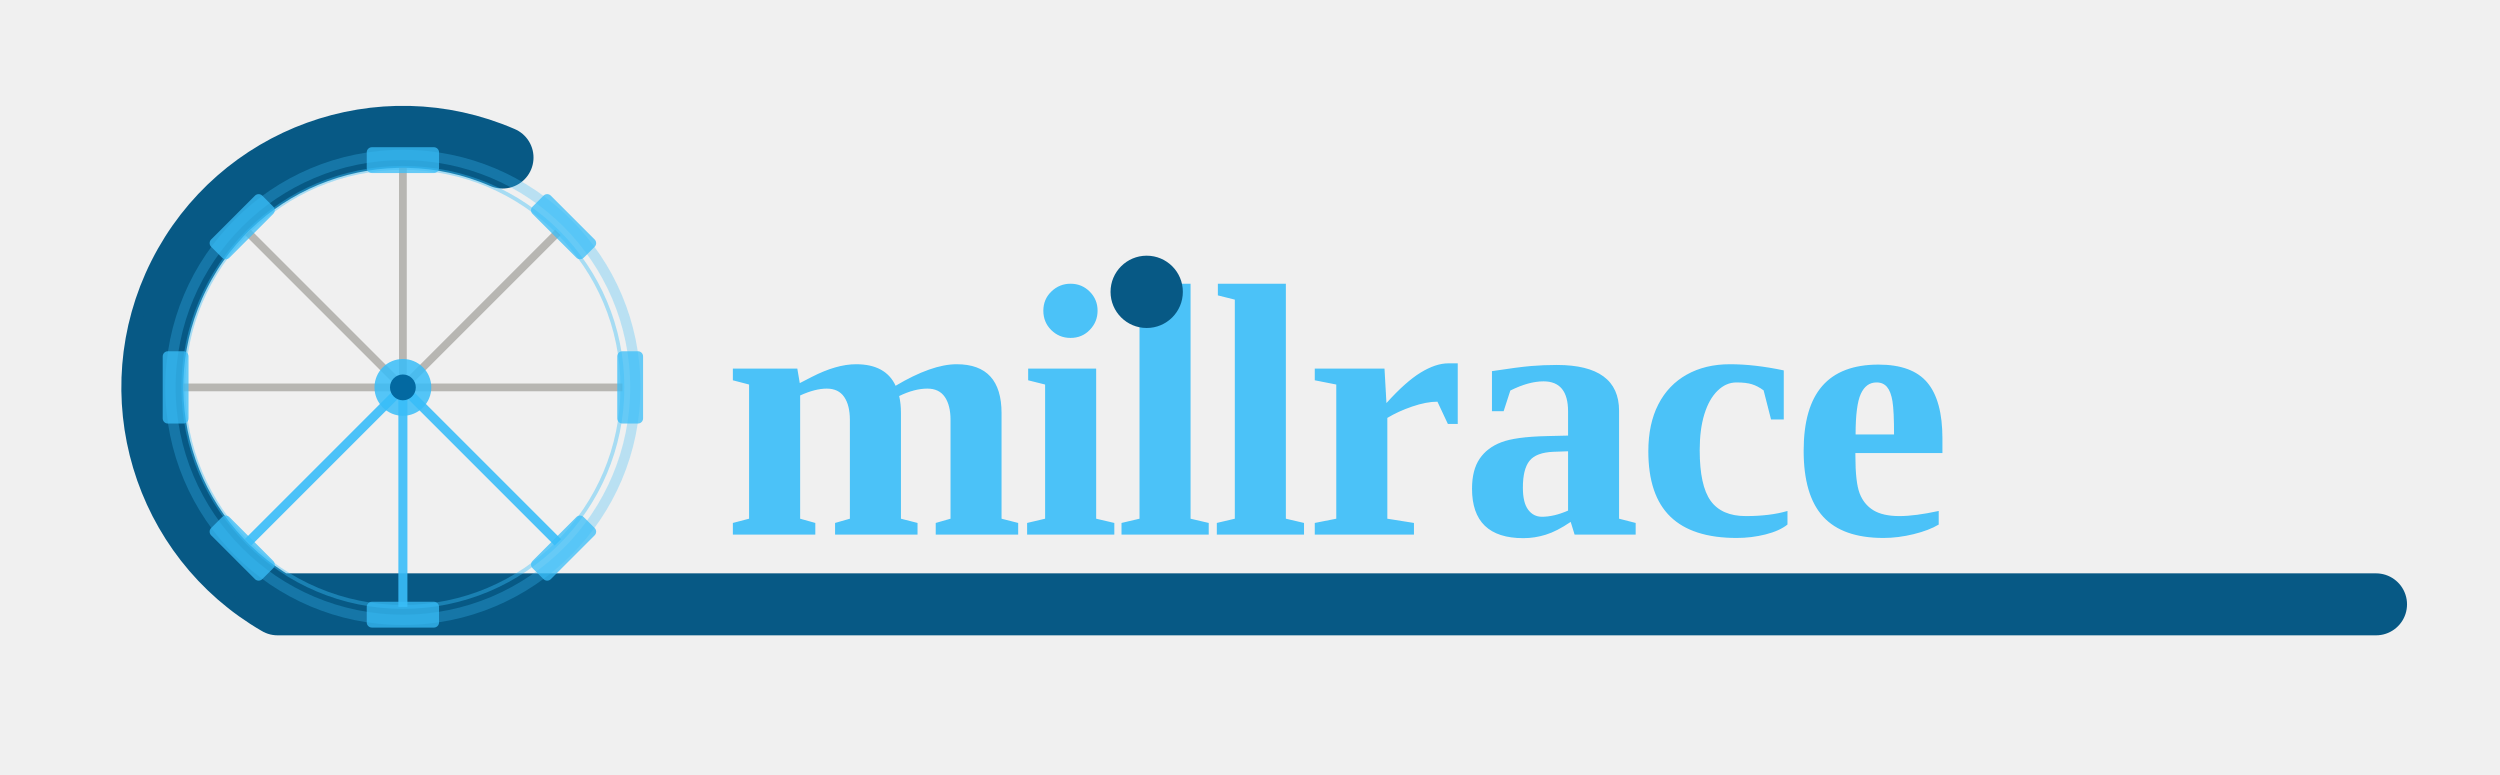
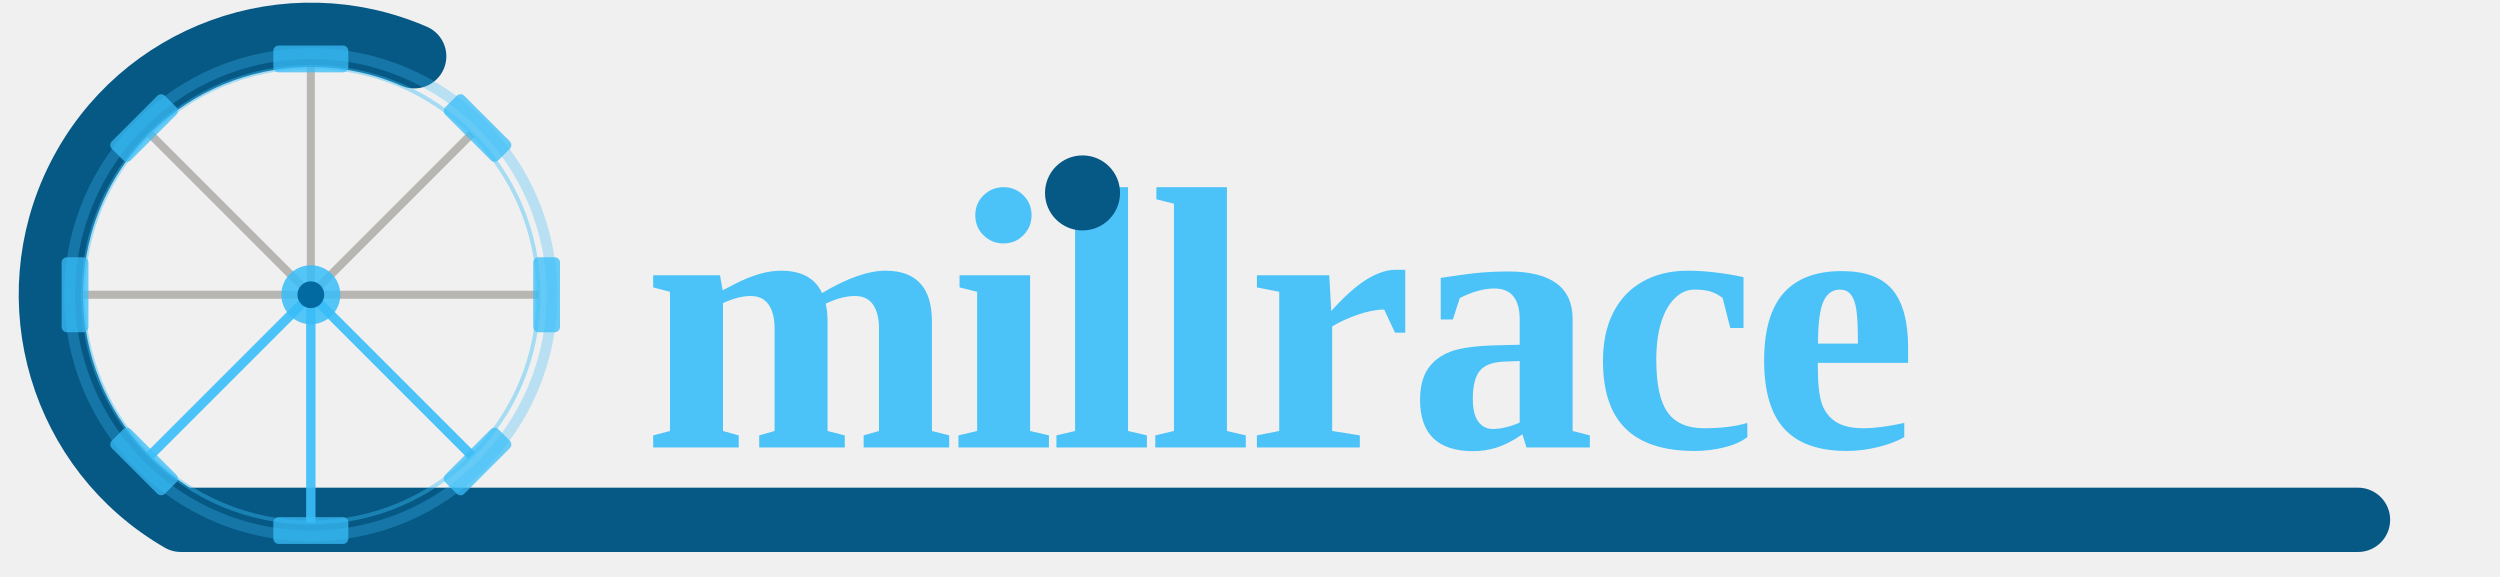
- <svg xmlns="http://www.w3.org/2000/svg" width="100%" viewBox="-48 0 968 300" role="img">
+ <svg xmlns="http://www.w3.org/2000/svg" width="100%" viewBox="-8 40 933 215" role="img">
  <defs>
    <mask id="imagine-text-gaps-kd530b" maskUnits="userSpaceOnUse">
-       <rect x="-48" y="0" width="968" height="300" fill="white" />
+       <rect x="-8" y="40" width="933" height="215" fill="white" />
      <rect x="218" y="77" width="662" height="163" fill="black" rx="2" />
    </mask>
  </defs>
  <g id="millrace-channel" aria-hidden="true">
    <path d="M 146.575 61 A 97 97 0 0 0 59.492 234 L 872 234" fill="none" stroke="#075985" stroke-width="24" stroke-linecap="round" stroke-linejoin="round" style="fill:none;stroke:rgb(7, 89, 133);color:rgb(255, 255, 255);stroke-width:24px;stroke-linecap:round;stroke-linejoin:round;font-family:&quot;Anthropic Sans&quot;, -apple-system, &quot;system-ui&quot;, &quot;Segoe UI&quot;, sans-serif;font-size:16px;font-weight:400;text-anchor:start;dominant-baseline:auto" />
    <path d="M 146.575 61 A 97 97 0 0 0 59.492 234" fill="none" stroke="#075985" stroke-width="14" stroke-dasharray="12 6" stroke-linecap="round" style="fill:none;stroke:rgb(7, 89, 133);color:rgb(255, 255, 255);stroke-width:14px;stroke-dasharray:12px, 6px;stroke-linecap:round;stroke-linejoin:miter;font-family:&quot;Anthropic Sans&quot;, -apple-system, &quot;system-ui&quot;, &quot;Segoe UI&quot;, sans-serif;font-size:16px;font-weight:400;text-anchor:start;dominant-baseline:auto" />
    <line x1="59.492" y1="234" x2="872" y2="234" stroke="#075985" stroke-width="14" stroke-dasharray="12 6" stroke-linecap="round" mask="url(#imagine-text-gaps-kd530b)" style="fill:none;stroke:rgb(7, 89, 133);color:rgb(255, 255, 255);stroke-width:14px;stroke-dasharray:12px, 6px;stroke-linecap:round;stroke-linejoin:miter;font-family:&quot;Anthropic Sans&quot;, -apple-system, &quot;system-ui&quot;, &quot;Segoe UI&quot;, sans-serif;font-size:16px;font-weight:400;text-anchor:start;dominant-baseline:auto" />
  </g>
  <g style="fill:rgb(0, 0, 0);stroke:none;color:rgb(255, 255, 255);stroke-width:1px;stroke-linecap:butt;stroke-linejoin:miter;opacity:1;font-family:&quot;Anthropic Sans&quot;, -apple-system, &quot;system-ui&quot;, &quot;Segoe UI&quot;, sans-serif;font-size:16px;font-weight:400;text-anchor:start;dominant-baseline:auto">
    <circle cx="108" cy="150" r="90" fill="none" stroke="#38bdf8" stroke-width="4" opacity="0.3" style="fill:none;stroke:rgb(56, 189, 248);color:rgb(255, 255, 255);stroke-width:4px;stroke-linecap:butt;stroke-linejoin:miter;opacity:0.3;font-family:&quot;Anthropic Sans&quot;, -apple-system, &quot;system-ui&quot;, &quot;Segoe UI&quot;, sans-serif;font-size:16px;font-weight:400;text-anchor:start;dominant-baseline:auto" />
    <circle cx="108" cy="150" r="85" fill="none" stroke="#38bdf8" stroke-width="1.5" opacity="0.4" style="fill:none;stroke:rgb(56, 189, 248);color:rgb(255, 255, 255);stroke-width:1.5px;stroke-linecap:butt;stroke-linejoin:miter;opacity:0.4;font-family:&quot;Anthropic Sans&quot;, -apple-system, &quot;system-ui&quot;, &quot;Segoe UI&quot;, sans-serif;font-size:16px;font-weight:400;text-anchor:start;dominant-baseline:auto" />
    <g stroke="#888780" stroke-width="3" opacity="0.55" style="fill:rgb(0, 0, 0);stroke:rgb(136, 135, 128);color:rgb(255, 255, 255);stroke-width:3px;stroke-linecap:butt;stroke-linejoin:miter;opacity:0.55;font-family:&quot;Anthropic Sans&quot;, -apple-system, &quot;system-ui&quot;, &quot;Segoe UI&quot;, sans-serif;font-size:16px;font-weight:400;text-anchor:start;dominant-baseline:auto">
      <line x1="108" y1="150" x2="108" y2="65" style="fill:rgb(0, 0, 0);stroke:rgb(136, 135, 128);color:rgb(255, 255, 255);stroke-width:3px;stroke-linecap:butt;stroke-linejoin:miter;opacity:1;font-family:&quot;Anthropic Sans&quot;, -apple-system, &quot;system-ui&quot;, &quot;Segoe UI&quot;, sans-serif;font-size:16px;font-weight:400;text-anchor:start;dominant-baseline:auto" />
      <line x1="108" y1="150" x2="168" y2="90" style="fill:rgb(0, 0, 0);stroke:rgb(136, 135, 128);color:rgb(255, 255, 255);stroke-width:3px;stroke-linecap:butt;stroke-linejoin:miter;opacity:1;font-family:&quot;Anthropic Sans&quot;, -apple-system, &quot;system-ui&quot;, &quot;Segoe UI&quot;, sans-serif;font-size:16px;font-weight:400;text-anchor:start;dominant-baseline:auto" />
      <line x1="108" y1="150" x2="193" y2="150" style="fill:rgb(0, 0, 0);stroke:rgb(136, 135, 128);color:rgb(255, 255, 255);stroke-width:3px;stroke-linecap:butt;stroke-linejoin:miter;opacity:1;font-family:&quot;Anthropic Sans&quot;, -apple-system, &quot;system-ui&quot;, &quot;Segoe UI&quot;, sans-serif;font-size:16px;font-weight:400;text-anchor:start;dominant-baseline:auto" />
      <line x1="108" y1="150" x2="23" y2="150" style="fill:rgb(0, 0, 0);stroke:rgb(136, 135, 128);color:rgb(255, 255, 255);stroke-width:3px;stroke-linecap:butt;stroke-linejoin:miter;opacity:1;font-family:&quot;Anthropic Sans&quot;, -apple-system, &quot;system-ui&quot;, &quot;Segoe UI&quot;, sans-serif;font-size:16px;font-weight:400;text-anchor:start;dominant-baseline:auto" />
      <line x1="108" y1="150" x2="48" y2="90" style="fill:rgb(0, 0, 0);stroke:rgb(136, 135, 128);color:rgb(255, 255, 255);stroke-width:3px;stroke-linecap:butt;stroke-linejoin:miter;opacity:1;font-family:&quot;Anthropic Sans&quot;, -apple-system, &quot;system-ui&quot;, &quot;Segoe UI&quot;, sans-serif;font-size:16px;font-weight:400;text-anchor:start;dominant-baseline:auto" />
    </g>
    <g stroke="#38bdf8" stroke-width="3.5" opacity="0.9" style="fill:rgb(0, 0, 0);stroke:rgb(56, 189, 248);color:rgb(255, 255, 255);stroke-width:3.5px;stroke-linecap:butt;stroke-linejoin:miter;opacity:0.9;font-family:&quot;Anthropic Sans&quot;, -apple-system, &quot;system-ui&quot;, &quot;Segoe UI&quot;, sans-serif;font-size:16px;font-weight:400;text-anchor:start;dominant-baseline:auto">
      <line x1="108" y1="150" x2="168" y2="210" style="fill:rgb(0, 0, 0);stroke:rgb(56, 189, 248);color:rgb(255, 255, 255);stroke-width:3.5px;stroke-linecap:butt;stroke-linejoin:miter;opacity:1;font-family:&quot;Anthropic Sans&quot;, -apple-system, &quot;system-ui&quot;, &quot;Segoe UI&quot;, sans-serif;font-size:16px;font-weight:400;text-anchor:start;dominant-baseline:auto" />
      <line x1="108" y1="150" x2="108" y2="235" style="fill:rgb(0, 0, 0);stroke:rgb(56, 189, 248);color:rgb(255, 255, 255);stroke-width:3.5px;stroke-linecap:butt;stroke-linejoin:miter;opacity:1;font-family:&quot;Anthropic Sans&quot;, -apple-system, &quot;system-ui&quot;, &quot;Segoe UI&quot;, sans-serif;font-size:16px;font-weight:400;text-anchor:start;dominant-baseline:auto" />
      <line x1="108" y1="150" x2="48" y2="210" style="fill:rgb(0, 0, 0);stroke:rgb(56, 189, 248);color:rgb(255, 255, 255);stroke-width:3.5px;stroke-linecap:butt;stroke-linejoin:miter;opacity:1;font-family:&quot;Anthropic Sans&quot;, -apple-system, &quot;system-ui&quot;, &quot;Segoe UI&quot;, sans-serif;font-size:16px;font-weight:400;text-anchor:start;dominant-baseline:auto" />
    </g>
    <g fill="#38bdf8" opacity="0.75" style="fill:rgb(56, 189, 248);stroke:none;color:rgb(255, 255, 255);stroke-width:1px;stroke-linecap:butt;stroke-linejoin:miter;opacity:0.75;font-family:&quot;Anthropic Sans&quot;, -apple-system, &quot;system-ui&quot;, &quot;Segoe UI&quot;, sans-serif;font-size:16px;font-weight:400;text-anchor:start;dominant-baseline:auto">
      <rect x="94" y="57" width="28" height="10" rx="2" transform="rotate(0 108 150)" style="fill:rgb(56, 189, 248);stroke:none;color:rgb(255, 255, 255);stroke-width:1px;stroke-linecap:butt;stroke-linejoin:miter;opacity:1;font-family:&quot;Anthropic Sans&quot;, -apple-system, &quot;system-ui&quot;, &quot;Segoe UI&quot;, sans-serif;font-size:16px;font-weight:400;text-anchor:start;dominant-baseline:auto" />
      <rect x="94" y="57" width="28" height="10" rx="2" transform="rotate(45 108 150)" style="fill:rgb(56, 189, 248);stroke:none;color:rgb(255, 255, 255);stroke-width:1px;stroke-linecap:butt;stroke-linejoin:miter;opacity:1;font-family:&quot;Anthropic Sans&quot;, -apple-system, &quot;system-ui&quot;, &quot;Segoe UI&quot;, sans-serif;font-size:16px;font-weight:400;text-anchor:start;dominant-baseline:auto" />
      <rect x="94" y="57" width="28" height="10" rx="2" transform="rotate(90 108 150)" style="fill:rgb(56, 189, 248);stroke:none;color:rgb(255, 255, 255);stroke-width:1px;stroke-linecap:butt;stroke-linejoin:miter;opacity:1;font-family:&quot;Anthropic Sans&quot;, -apple-system, &quot;system-ui&quot;, &quot;Segoe UI&quot;, sans-serif;font-size:16px;font-weight:400;text-anchor:start;dominant-baseline:auto" />
      <rect x="94" y="57" width="28" height="10" rx="2" transform="rotate(135 108 150)" style="fill:rgb(56, 189, 248);stroke:none;color:rgb(255, 255, 255);stroke-width:1px;stroke-linecap:butt;stroke-linejoin:miter;opacity:1;font-family:&quot;Anthropic Sans&quot;, -apple-system, &quot;system-ui&quot;, &quot;Segoe UI&quot;, sans-serif;font-size:16px;font-weight:400;text-anchor:start;dominant-baseline:auto" />
      <rect x="94" y="57" width="28" height="10" rx="2" transform="rotate(180 108 150)" style="fill:rgb(56, 189, 248);stroke:none;color:rgb(255, 255, 255);stroke-width:1px;stroke-linecap:butt;stroke-linejoin:miter;opacity:1;font-family:&quot;Anthropic Sans&quot;, -apple-system, &quot;system-ui&quot;, &quot;Segoe UI&quot;, sans-serif;font-size:16px;font-weight:400;text-anchor:start;dominant-baseline:auto" />
      <rect x="94" y="57" width="28" height="10" rx="2" transform="rotate(225 108 150)" style="fill:rgb(56, 189, 248);stroke:none;color:rgb(255, 255, 255);stroke-width:1px;stroke-linecap:butt;stroke-linejoin:miter;opacity:1;font-family:&quot;Anthropic Sans&quot;, -apple-system, &quot;system-ui&quot;, &quot;Segoe UI&quot;, sans-serif;font-size:16px;font-weight:400;text-anchor:start;dominant-baseline:auto" />
      <rect x="94" y="57" width="28" height="10" rx="2" transform="rotate(270 108 150)" style="fill:rgb(56, 189, 248);stroke:none;color:rgb(255, 255, 255);stroke-width:1px;stroke-linecap:butt;stroke-linejoin:miter;opacity:1;font-family:&quot;Anthropic Sans&quot;, -apple-system, &quot;system-ui&quot;, &quot;Segoe UI&quot;, sans-serif;font-size:16px;font-weight:400;text-anchor:start;dominant-baseline:auto" />
      <rect x="94" y="57" width="28" height="10" rx="2" transform="rotate(315 108 150)" style="fill:rgb(56, 189, 248);stroke:none;color:rgb(255, 255, 255);stroke-width:1px;stroke-linecap:butt;stroke-linejoin:miter;opacity:1;font-family:&quot;Anthropic Sans&quot;, -apple-system, &quot;system-ui&quot;, &quot;Segoe UI&quot;, sans-serif;font-size:16px;font-weight:400;text-anchor:start;dominant-baseline:auto" />
    </g>
    <circle cx="108" cy="150" r="11" fill="#38bdf8" opacity="0.85" style="fill:rgb(56, 189, 248);stroke:none;color:rgb(255, 255, 255);stroke-width:1px;stroke-linecap:butt;stroke-linejoin:miter;opacity:0.85;font-family:&quot;Anthropic Sans&quot;, -apple-system, &quot;system-ui&quot;, &quot;Segoe UI&quot;, sans-serif;font-size:16px;font-weight:400;text-anchor:start;dominant-baseline:auto" />
    <circle cx="108" cy="150" r="5" fill="#0369a1" style="fill:rgb(3, 105, 161);stroke:none;color:rgb(255, 255, 255);stroke-width:1px;stroke-linecap:butt;stroke-linejoin:miter;opacity:1;font-family:&quot;Anthropic Sans&quot;, -apple-system, &quot;system-ui&quot;, &quot;Segoe UI&quot;, sans-serif;font-size:16px;font-weight:400;text-anchor:start;dominant-baseline:auto" />
  </g>
  <text x="232" y="207" font-family="Georgia, 'Times New Roman', serif" font-size="140" font-weight="700" letter-spacing="-2" fill="#38bdf8" opacity="0.9" style="fill:rgb(56, 189, 248);stroke:none;color:rgb(255, 255, 255);stroke-width:1px;stroke-linecap:butt;stroke-linejoin:miter;opacity:0.9;font-family:Georgia, &quot;Times New Roman&quot;, serif;font-size:140px;font-weight:700;text-anchor:start;dominant-baseline:auto">millrace</text>
-   <circle cx="396" cy="113" r="14" fill="#075985" opacity="1" style="fill:rgb(7, 89, 133);opacity:1" aria-hidden="true" />
+   <circle cx="396" cy="112" r="14" fill="#075985" opacity="1" style="fill:rgb(7, 89, 133);opacity:1" aria-hidden="true" />
</svg>
